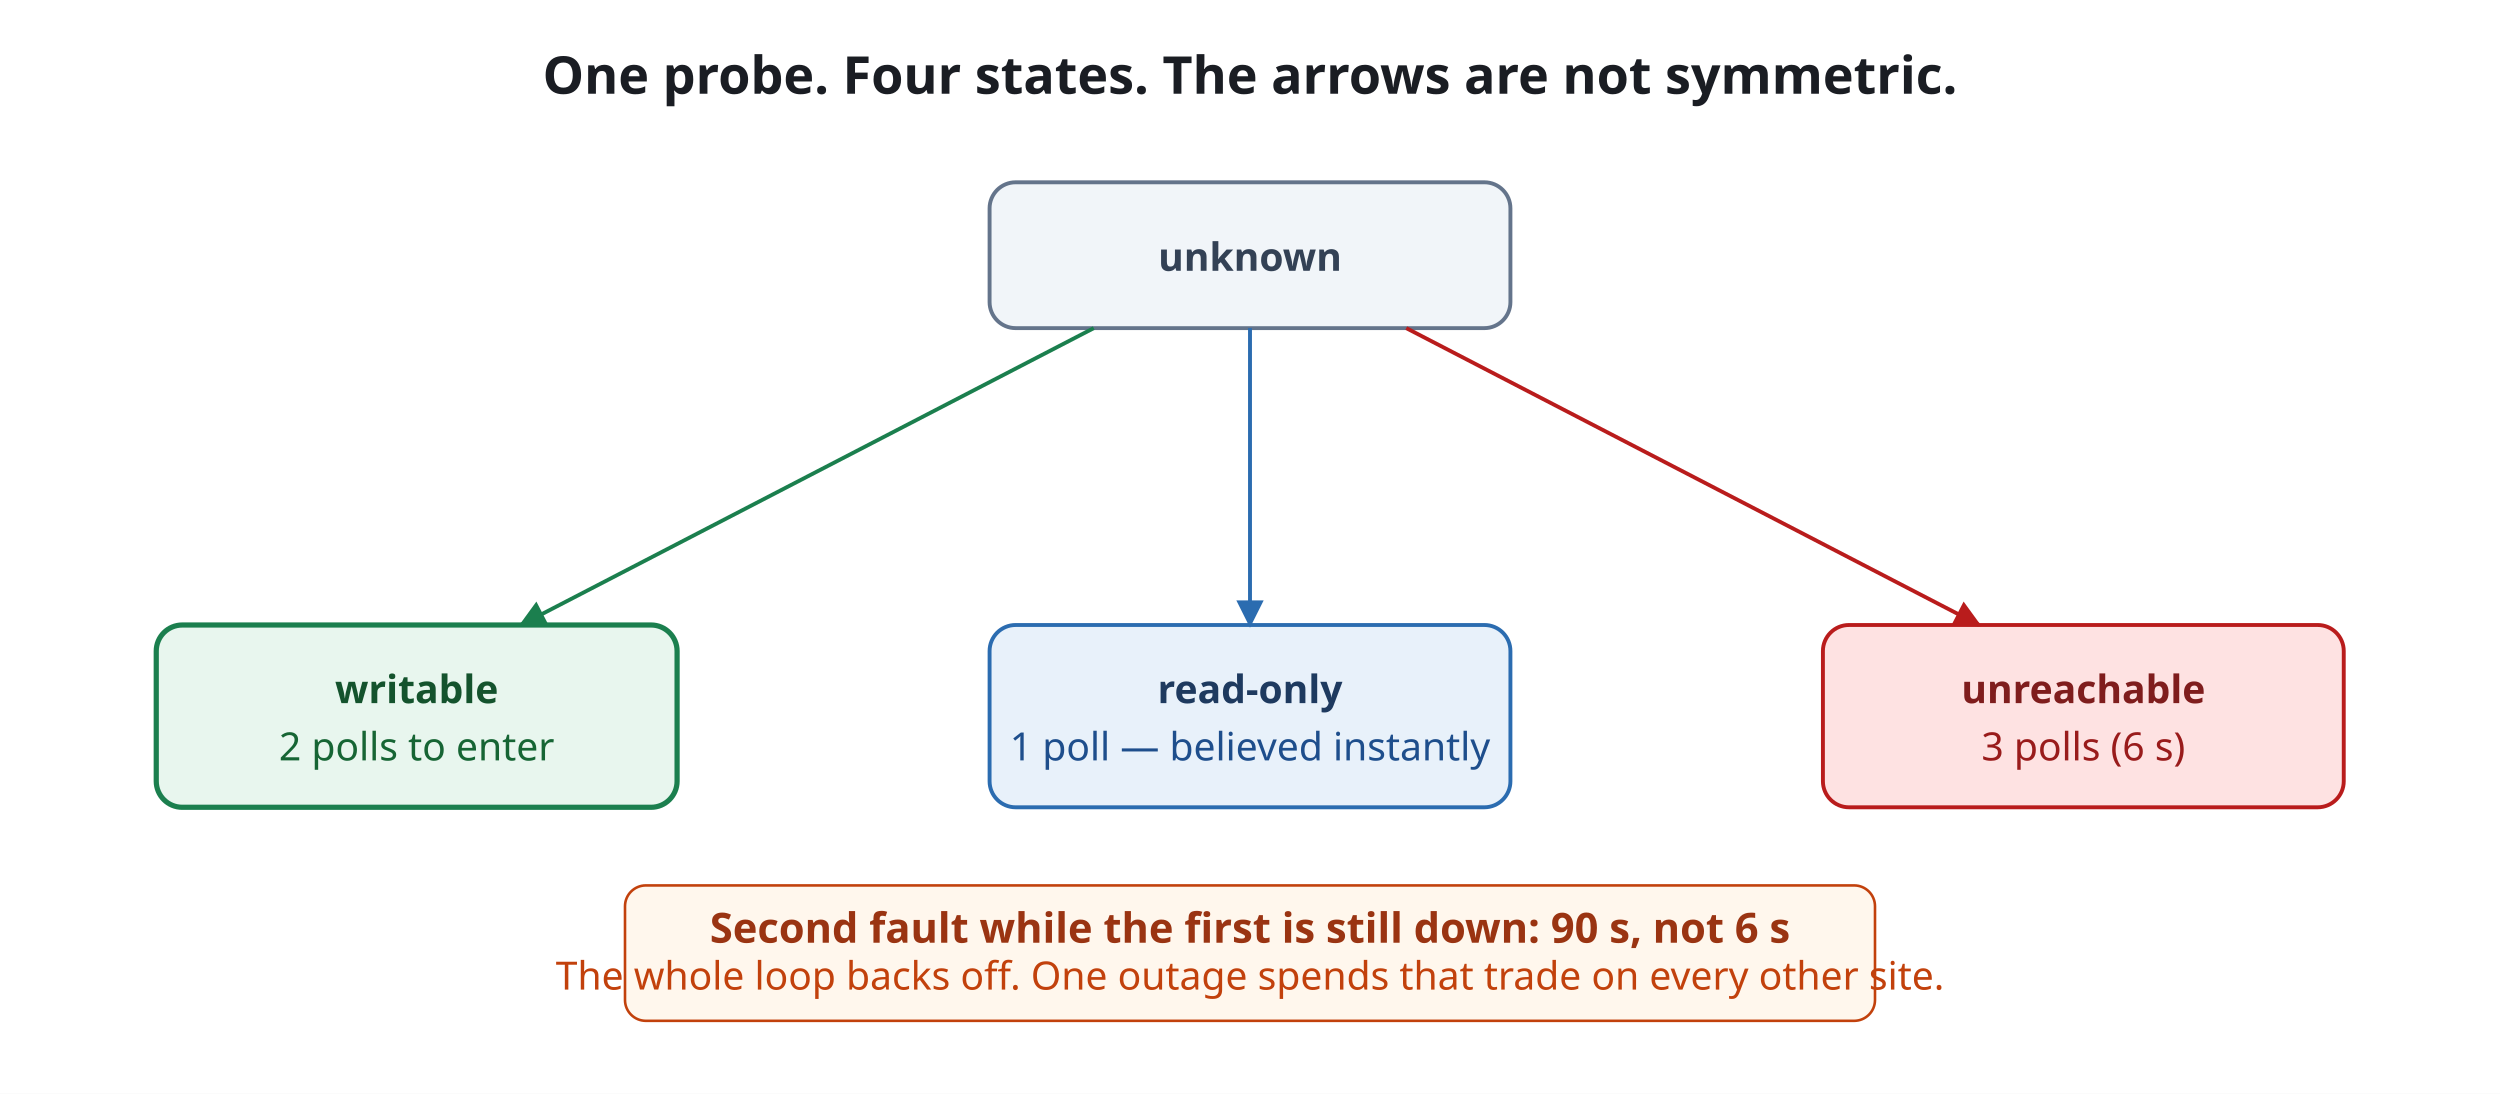
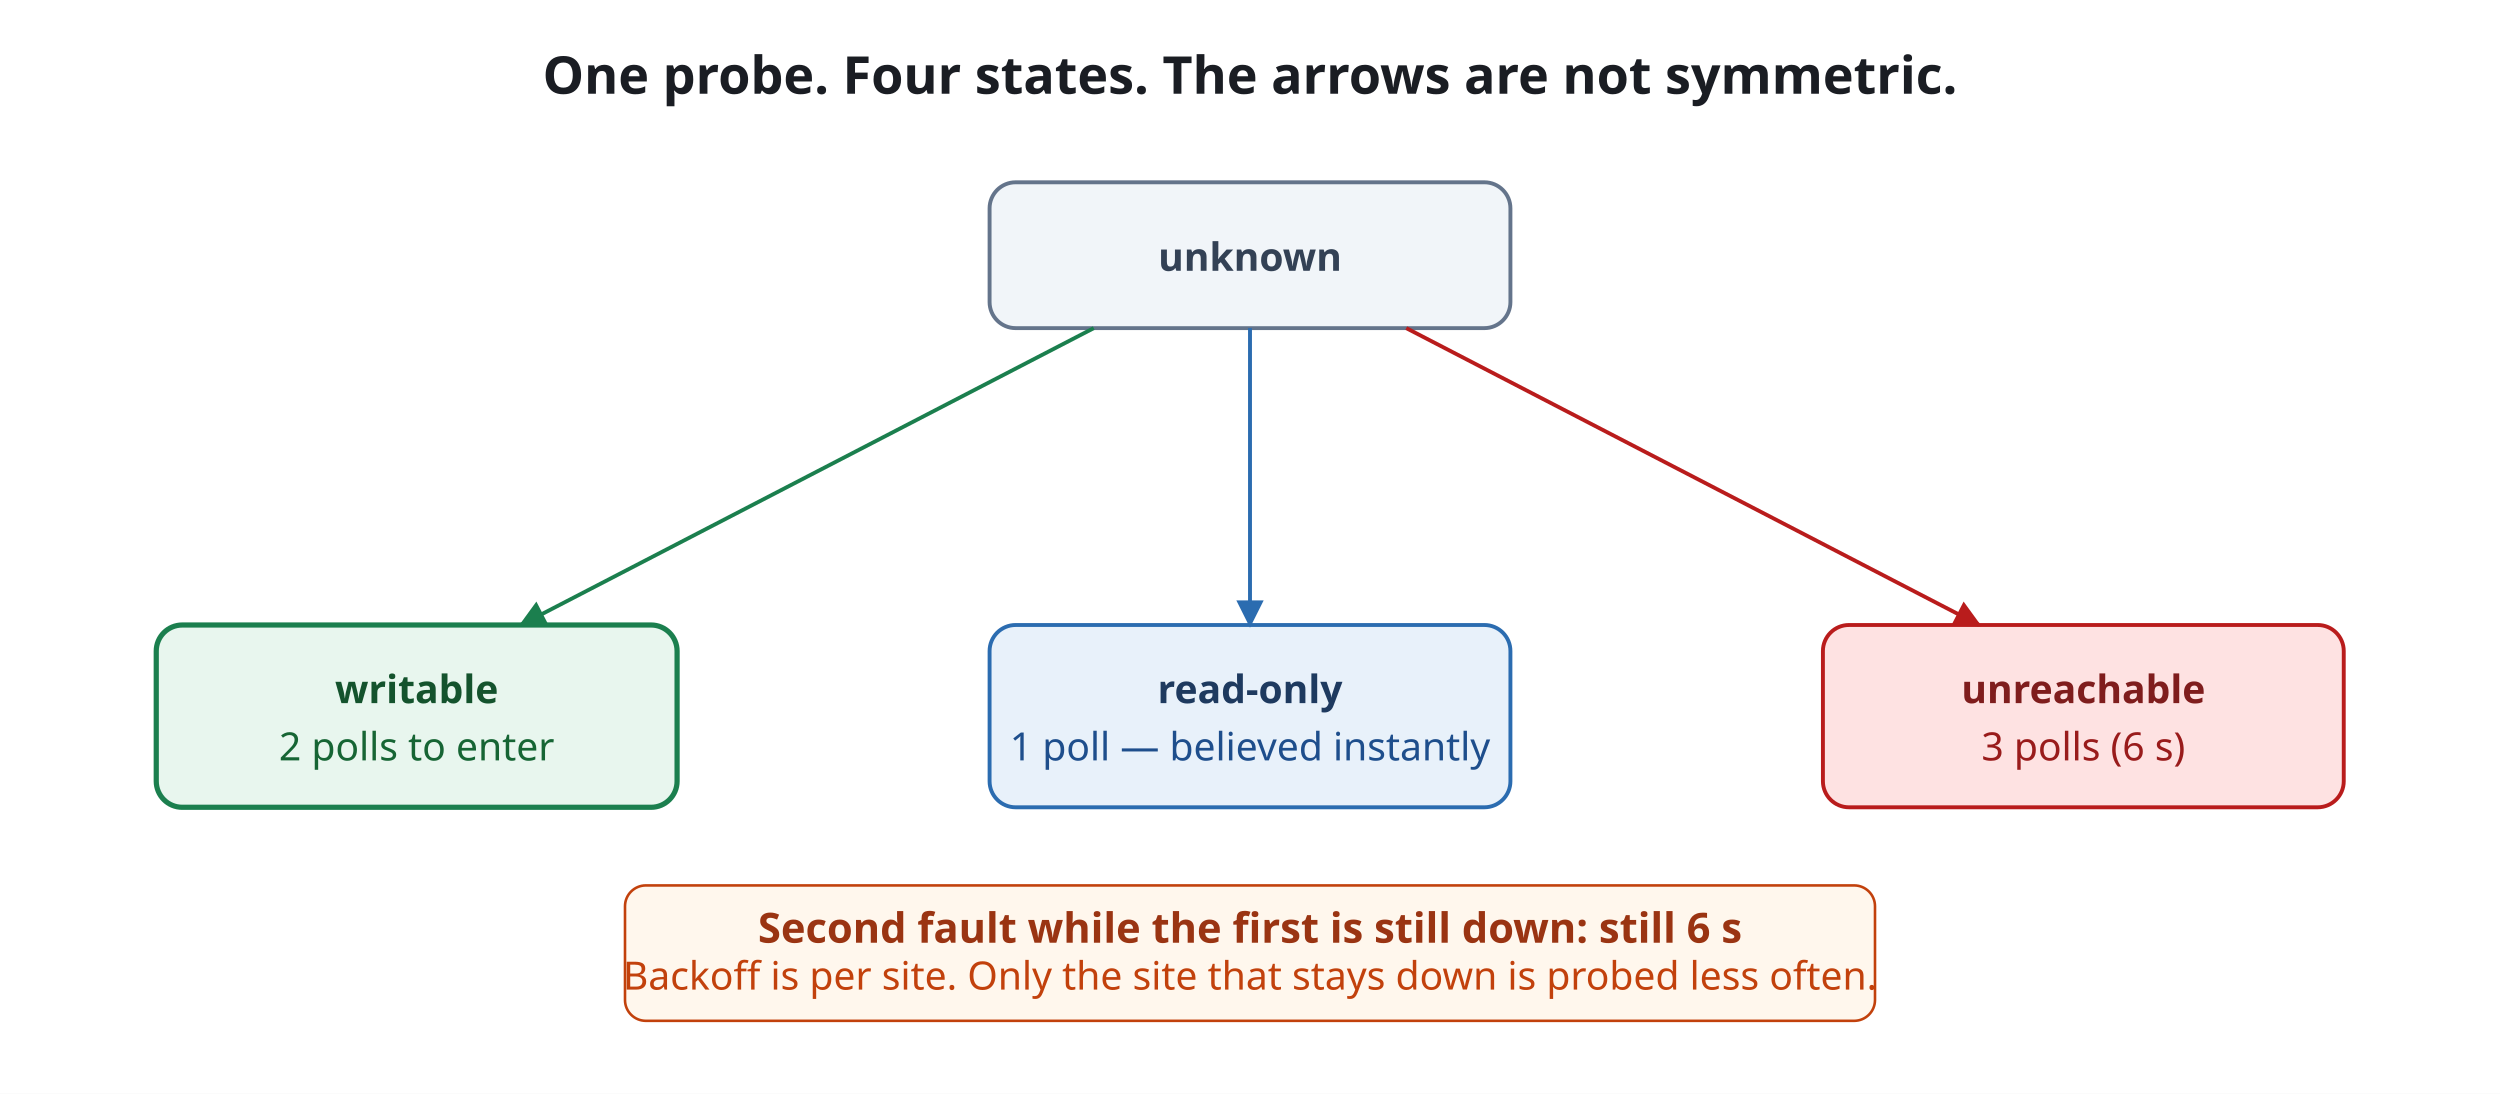
<svg xmlns="http://www.w3.org/2000/svg" viewBox="0 0 960 420" width="960" height="420" role="img">
  <rect width="960" height="420" fill="#ffffff" />
  <text x="480" y="36" text-anchor="middle" font-family="ui-sans-serif, system-ui, sans-serif" font-size="20" font-weight="600" fill="#1a1d23">One probe. Four states. The arrows are not symmetric.</text>
  <rect x="380" y="70" width="200" height="56" rx="10" fill="#f1f5f9" stroke="#64748b" stroke-width="1.5" />
  <text x="480" y="104" text-anchor="middle" font-family="ui-sans-serif, system-ui, sans-serif" font-size="15" font-weight="600" fill="#334155">unknown</text>
  <rect x="60" y="240" width="200" height="70" rx="10" fill="#e8f6ee" stroke="#1b7f4e" stroke-width="2" />
  <text x="160" y="270" text-anchor="middle" font-family="ui-sans-serif, system-ui, sans-serif" font-size="15" font-weight="700" fill="#14532d">writable</text>
  <text x="160" y="292" text-anchor="middle" font-family="ui-sans-serif, system-ui, sans-serif" font-size="15" fill="#166534">2 polls to enter</text>
  <rect x="380" y="240" width="200" height="70" rx="10" fill="#e8f1fa" stroke="#2b6cb0" stroke-width="1.5" />
  <text x="480" y="270" text-anchor="middle" font-family="ui-sans-serif, system-ui, sans-serif" font-size="15" font-weight="700" fill="#1e3a5f">read-only</text>
  <text x="480" y="292" text-anchor="middle" font-family="ui-sans-serif, system-ui, sans-serif" font-size="15" fill="#1e4e8c">1 poll — believed instantly</text>
  <rect x="700" y="240" width="200" height="70" rx="10" fill="#fee2e2" stroke="#b91c1c" stroke-width="1.5" />
  <text x="800" y="270" text-anchor="middle" font-family="ui-sans-serif, system-ui, sans-serif" font-size="15" font-weight="700" fill="#7f1d1d">unreachable</text>
  <text x="800" y="292" text-anchor="middle" font-family="ui-sans-serif, system-ui, sans-serif" font-size="15" fill="#991b1b">3 polls (6 s)</text>
  <line x1="420" y1="126" x2="200" y2="240" stroke="#1b7f4e" stroke-width="1.5" marker-end="url(#g)" />
  <line x1="480" y1="126" x2="480" y2="240" stroke="#2b6cb0" stroke-width="1.5" marker-end="url(#b)" />
  <line x1="540" y1="126" x2="760" y2="240" stroke="#b91c1c" stroke-width="1.5" marker-end="url(#r)" />
  <rect x="240" y="340" width="480" height="52" rx="8" fill="#fff7ed" stroke="#c2410c" stroke-width="1" />
-   <text x="480" y="362" text-anchor="middle" font-family="ui-sans-serif, system-ui, sans-serif" font-size="16" font-weight="600" fill="#9a3412">Second fault while the first is still down: 90 s, not 6 s</text>
-   <text x="480" y="380" text-anchor="middle" font-family="ui-sans-serif, system-ui, sans-serif" font-size="15" fill="#c2410c">The whole loop backs off. One outage spends that trade on every other site.</text>
+   <text x="480" y="362" text-anchor="middle" font-family="ui-sans-serif, system-ui, sans-serif" font-size="16" font-weight="600" fill="#9a3412">Second fault while the first is still down: still 6 s</text>
+   <text x="480" y="380" text-anchor="middle" font-family="ui-sans-serif, system-ui, sans-serif" font-size="15" fill="#c2410c">Backoff is per site. Only the site that stays down is probed less often.</text>
  <defs>
    <marker id="g" viewBox="0 0 10 10" refX="9" refY="5" markerWidth="7" markerHeight="7" orient="auto-start-reverse">
      <path d="M 0 0 L 10 5 L 0 10 z" fill="#1b7f4e" />
    </marker>
    <marker id="b" viewBox="0 0 10 10" refX="9" refY="5" markerWidth="7" markerHeight="7" orient="auto-start-reverse">
      <path d="M 0 0 L 10 5 L 0 10 z" fill="#2b6cb0" />
    </marker>
    <marker id="r" viewBox="0 0 10 10" refX="9" refY="5" markerWidth="7" markerHeight="7" orient="auto-start-reverse">
      <path d="M 0 0 L 10 5 L 0 10 z" fill="#b91c1c" />
    </marker>
  </defs>
</svg>
